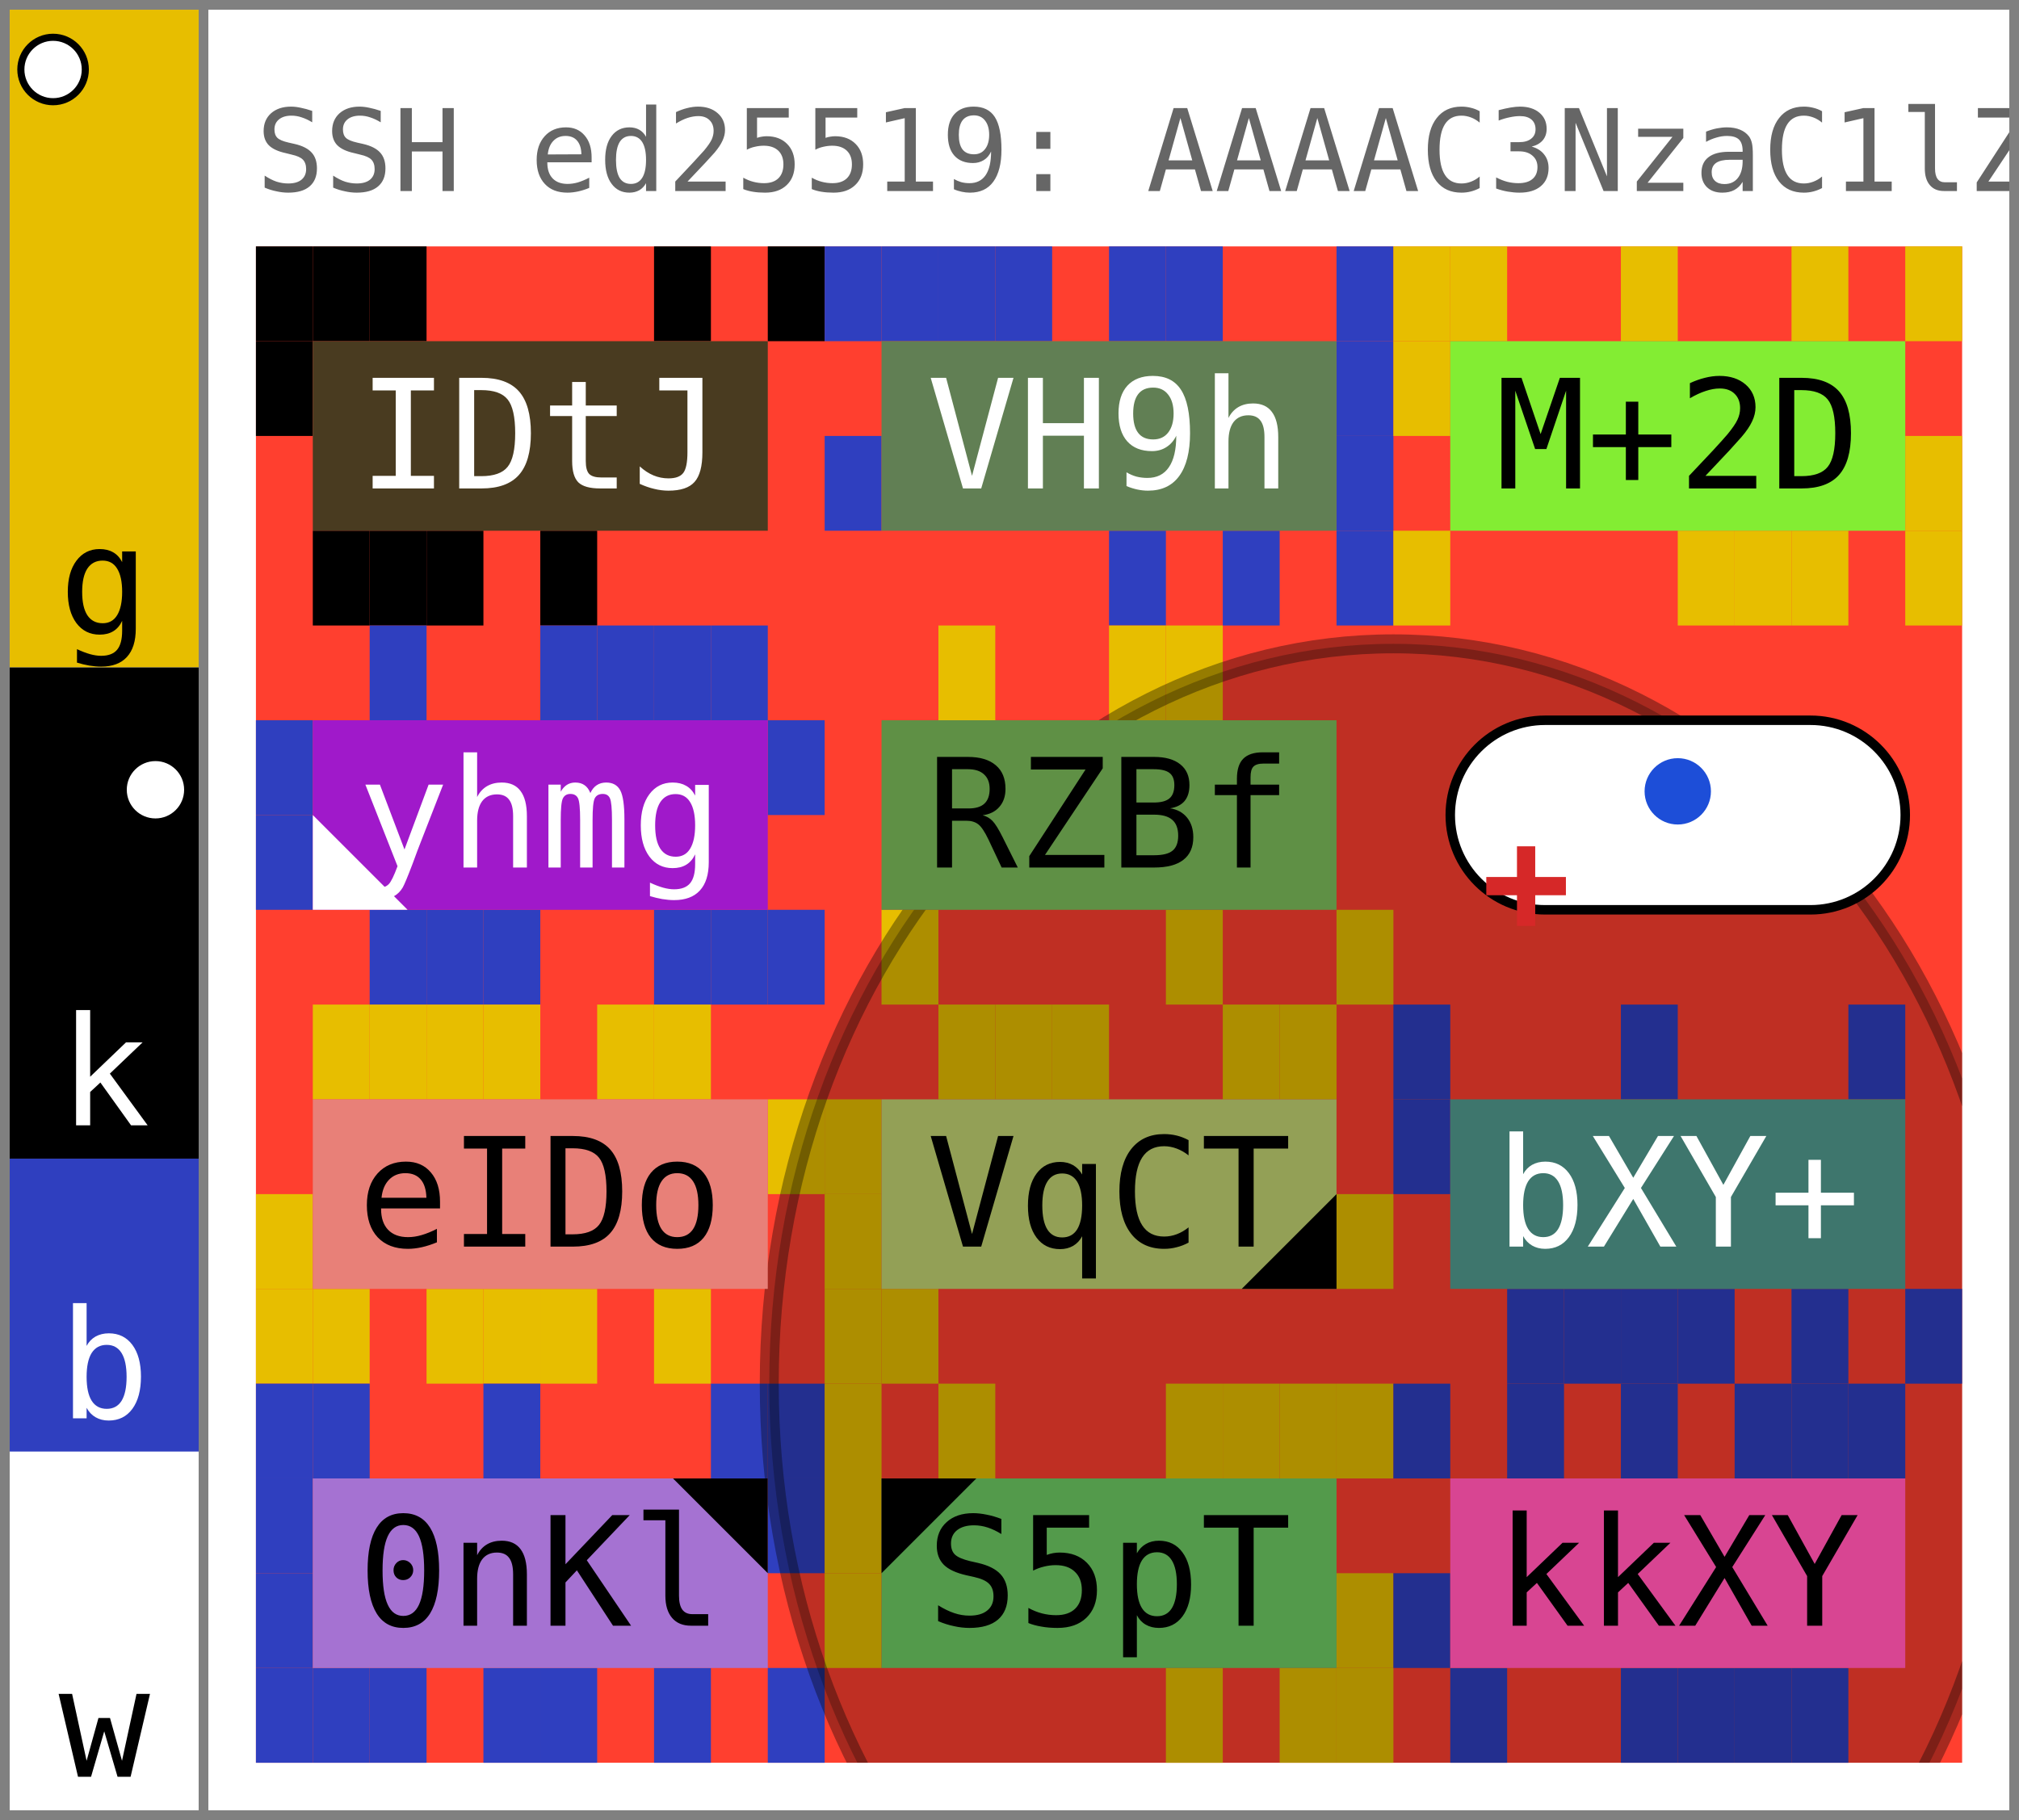
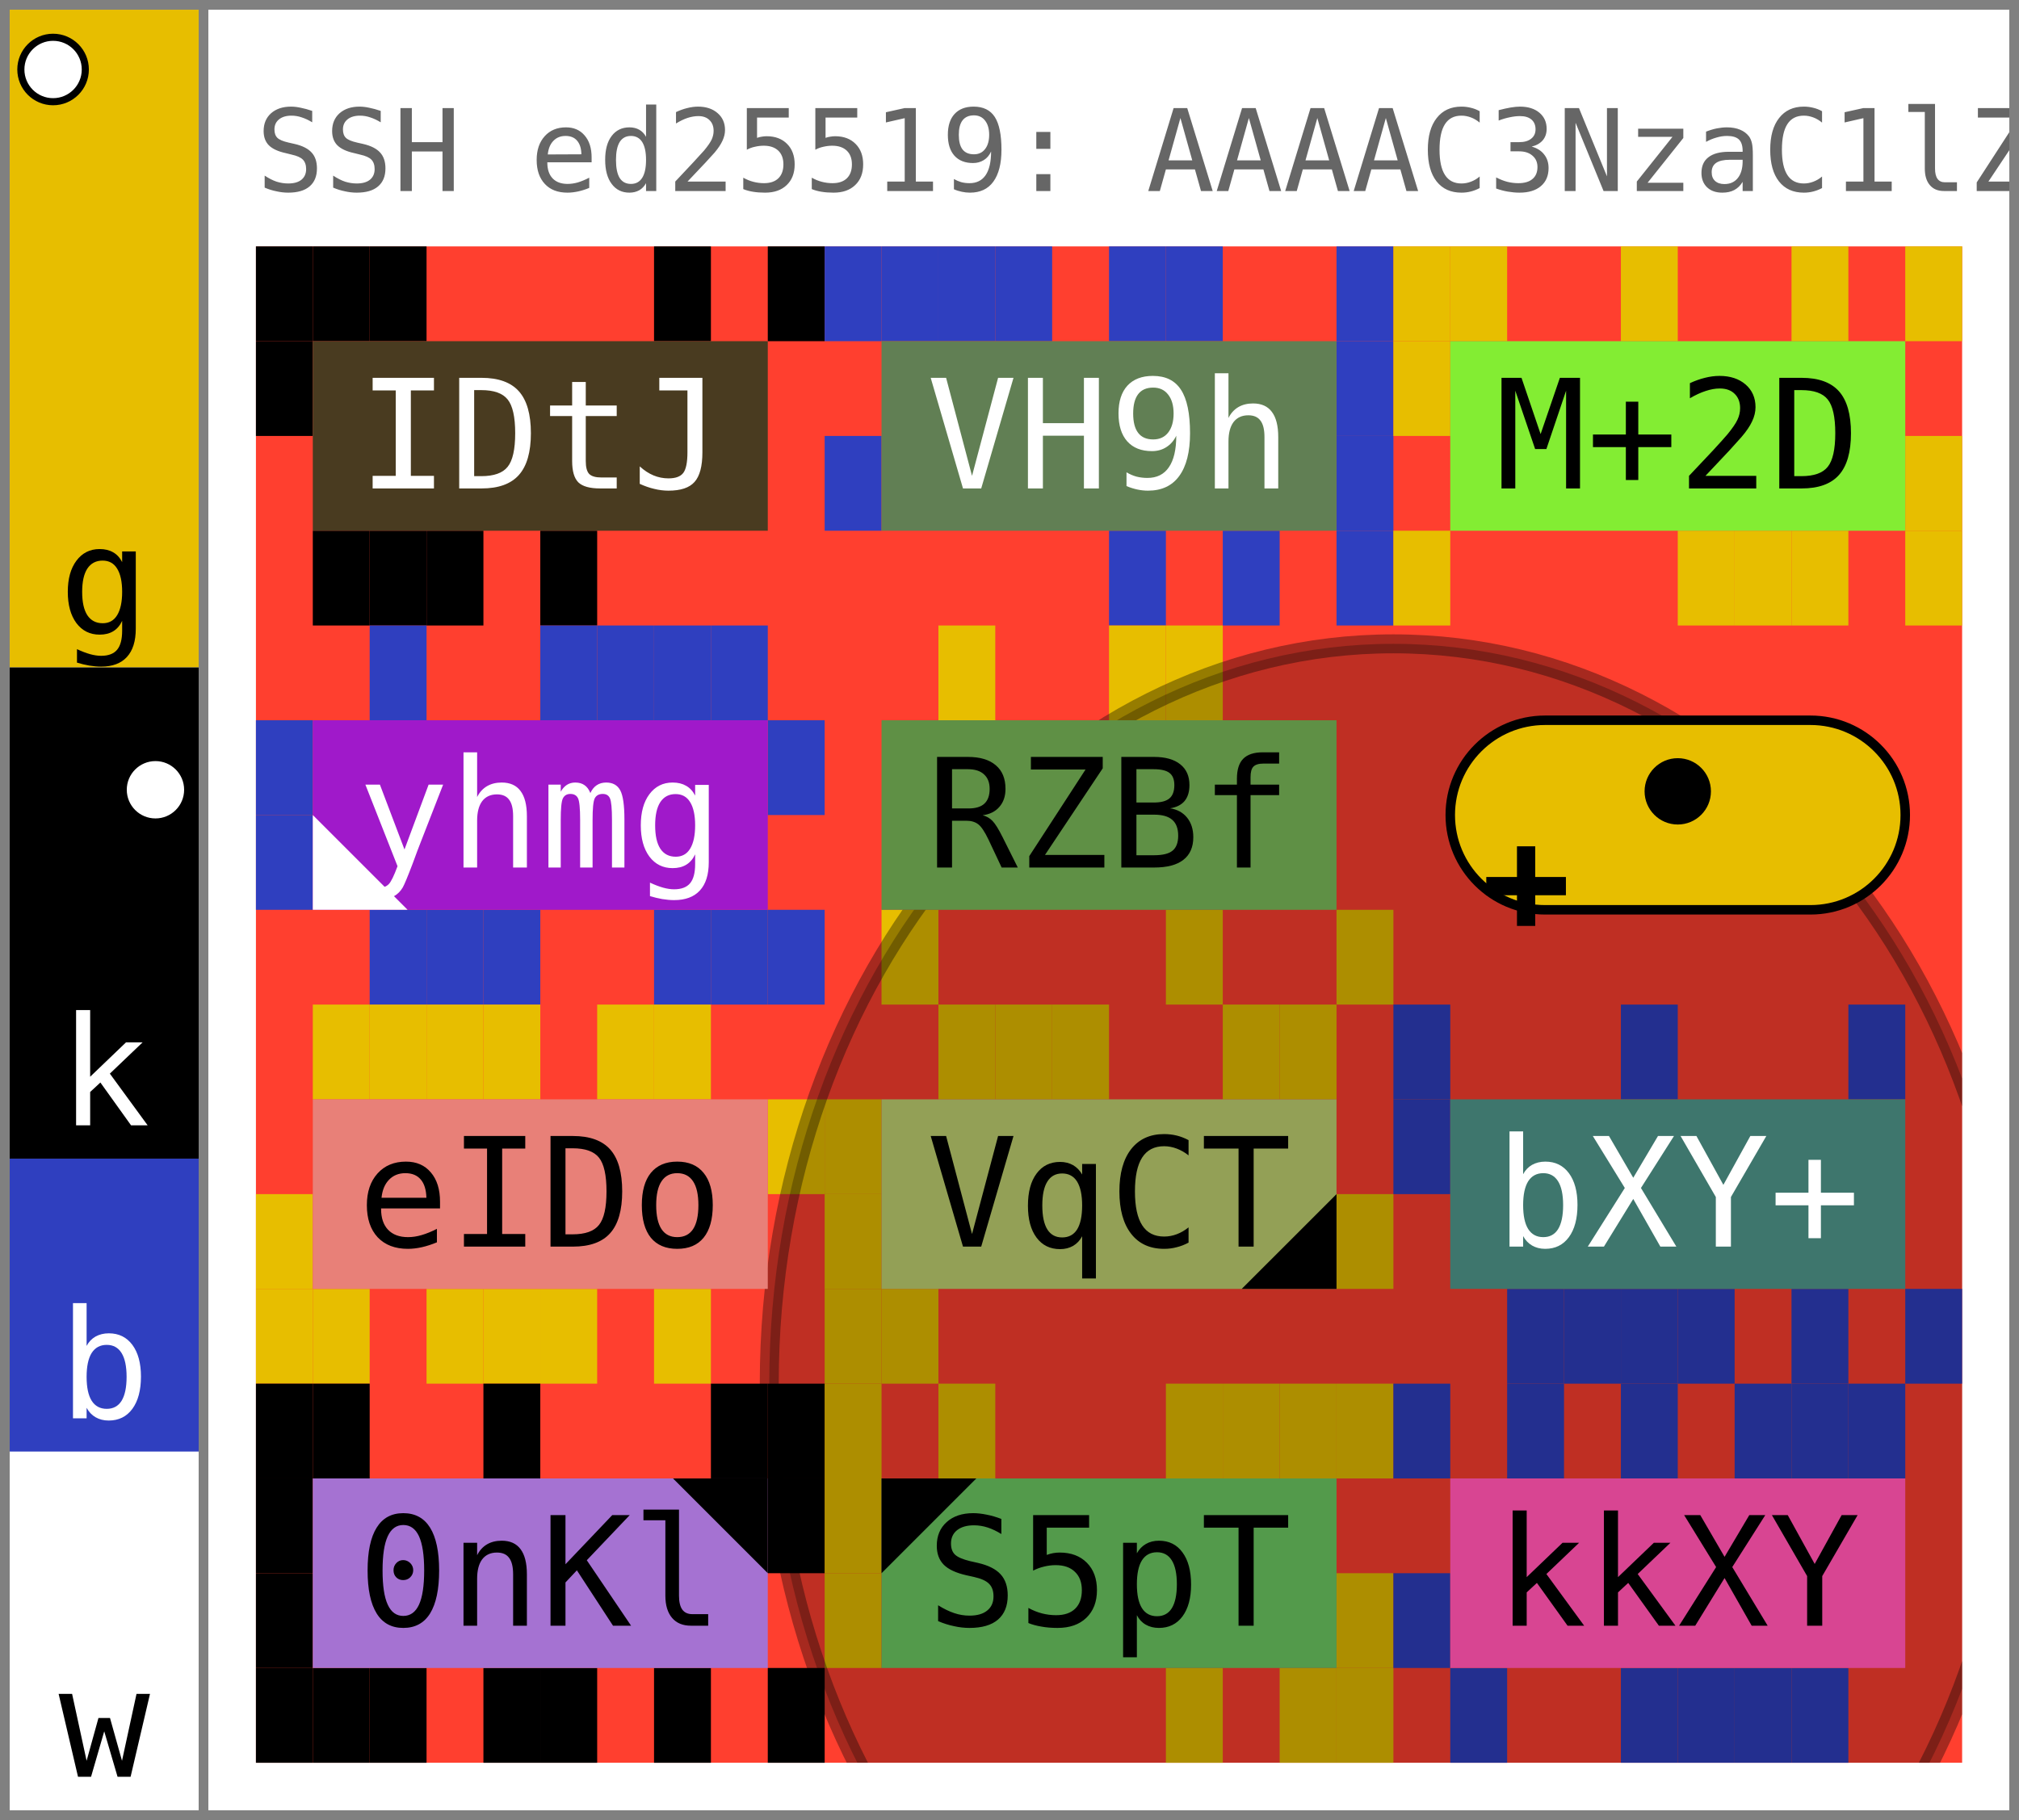
- <svg xmlns="http://www.w3.org/2000/svg" width="213.0" height="192.0" viewBox="0 0 213.0 192.0" data-entviz-version="v9" data-entviz-lib="0.9.2" data-input-bytes="97" data-cols="3" data-rows="4">
+ <svg xmlns="http://www.w3.org/2000/svg" width="213.0" height="192.0" viewBox="0 0 213.0 192.0" data-entviz-version="v10" data-entviz-lib="0.10.0" data-input-bytes="97" data-cols="3" data-rows="4">
  <defs>
    <clipPath id="grid-clip-9d0287415e6fa1da-3x4">
      <rect x="27.0" y="26.0" width="180.0" height="160.0" />
    </clipPath>
  </defs>
  <rect x="0" y="0" width="213.0" height="192.0" fill="#ffffff" />
  <g data-channel="grid">
    <rect x="27.0" y="26.0" width="180.0" height="160.0" fill="#ff3f2f" />
    <g>
      <rect x="27.0" y="26.0" width="6.0" height="10.0" fill="#000000" />
      <rect x="33.0" y="26.0" width="6.0" height="10.0" fill="#000000" />
      <rect x="39.0" y="26.0" width="6.0" height="10.0" fill="#000000" />
      <rect x="69.0" y="26.0" width="6.0" height="10.0" fill="#000000" />
      <rect x="81.0" y="26.0" width="6.0" height="10.0" fill="#000000" />
      <rect x="57.0" y="56.0" width="6.0" height="10.0" fill="#000000" />
      <rect x="45.0" y="56.0" width="6.0" height="10.0" fill="#000000" />
      <rect x="39.0" y="56.0" width="6.0" height="10.0" fill="#000000" />
      <rect x="33.0" y="56.0" width="6.0" height="10.0" fill="#000000" />
      <rect x="27.0" y="36.0" width="6.0" height="10.0" fill="#000000" />
      <rect x="87.0" y="26.0" width="6.0" height="10.0" fill="#2f3fbf" />
      <rect x="93.0" y="26.0" width="6.0" height="10.0" fill="#2f3fbf" />
      <rect x="99.0" y="26.0" width="6.0" height="10.0" fill="#2f3fbf" />
      <rect x="105.0" y="26.0" width="6.0" height="10.0" fill="#2f3fbf" />
      <rect x="117.0" y="26.0" width="6.0" height="10.0" fill="#2f3fbf" />
      <rect x="123.0" y="26.0" width="6.0" height="10.0" fill="#2f3fbf" />
      <rect x="141.0" y="26.0" width="6.0" height="10.0" fill="#2f3fbf" />
      <rect x="141.0" y="36.0" width="6.0" height="10.0" fill="#2f3fbf" />
      <rect x="141.0" y="46.0" width="6.0" height="10.0" fill="#2f3fbf" />
      <rect x="141.0" y="56.0" width="6.0" height="10.0" fill="#2f3fbf" />
      <rect x="129.0" y="56.0" width="6.0" height="10.0" fill="#2f3fbf" />
      <rect x="117.0" y="56.0" width="6.0" height="10.0" fill="#2f3fbf" />
      <rect x="87.0" y="46.0" width="6.0" height="10.0" fill="#2f3fbf" />
      <rect x="147.0" y="26.0" width="6.0" height="10.0" fill="#e7be00" />
      <rect x="153.0" y="26.0" width="6.0" height="10.0" fill="#e7be00" />
      <rect x="171.0" y="26.0" width="6.0" height="10.0" fill="#e7be00" />
      <rect x="189.0" y="26.0" width="6.0" height="10.0" fill="#e7be00" />
      <rect x="201.0" y="26.0" width="6.0" height="10.0" fill="#e7be00" />
      <rect x="201.0" y="46.0" width="6.0" height="10.0" fill="#e7be00" />
      <rect x="201.0" y="56.0" width="6.0" height="10.0" fill="#e7be00" />
      <rect x="189.0" y="56.0" width="6.0" height="10.0" fill="#e7be00" />
      <rect x="183.0" y="56.0" width="6.0" height="10.0" fill="#e7be00" />
      <rect x="177.0" y="56.0" width="6.0" height="10.0" fill="#e7be00" />
      <rect x="147.0" y="56.0" width="6.0" height="10.0" fill="#e7be00" />
      <rect x="147.0" y="36.0" width="6.0" height="10.0" fill="#e7be00" />
      <rect x="39.0" y="66.0" width="6.0" height="10.0" fill="#2f3fbf" />
      <rect x="57.0" y="66.0" width="6.0" height="10.0" fill="#2f3fbf" />
      <rect x="63.0" y="66.0" width="6.0" height="10.0" fill="#2f3fbf" />
      <rect x="69.0" y="66.0" width="6.0" height="10.0" fill="#2f3fbf" />
      <rect x="75.0" y="66.0" width="6.0" height="10.0" fill="#2f3fbf" />
      <rect x="81.0" y="76.0" width="6.0" height="10.0" fill="#2f3fbf" />
      <rect x="81.0" y="96.0" width="6.0" height="10.0" fill="#2f3fbf" />
      <rect x="75.0" y="96.0" width="6.0" height="10.0" fill="#2f3fbf" />
      <rect x="69.0" y="96.0" width="6.0" height="10.0" fill="#2f3fbf" />
      <rect x="51.0" y="96.0" width="6.0" height="10.0" fill="#2f3fbf" />
      <rect x="45.0" y="96.0" width="6.0" height="10.0" fill="#2f3fbf" />
      <rect x="39.0" y="96.0" width="6.0" height="10.0" fill="#2f3fbf" />
      <rect x="27.0" y="86.0" width="6.0" height="10.0" fill="#2f3fbf" />
      <rect x="27.0" y="76.0" width="6.0" height="10.0" fill="#2f3fbf" />
      <rect x="99.0" y="66.0" width="6.0" height="10.0" fill="#e7be00" />
      <rect x="117.0" y="66.0" width="6.0" height="10.0" fill="#e7be00" />
      <rect x="123.0" y="66.0" width="6.0" height="10.0" fill="#e7be00" />
      <rect x="141.0" y="96.0" width="6.0" height="10.0" fill="#e7be00" />
      <rect x="123.0" y="96.0" width="6.0" height="10.0" fill="#e7be00" />
      <rect x="93.0" y="96.0" width="6.0" height="10.0" fill="#e7be00" />
      <rect x="33.0" y="106.0" width="6.0" height="10.0" fill="#e7be00" />
      <rect x="39.0" y="106.0" width="6.0" height="10.0" fill="#e7be00" />
      <rect x="45.0" y="106.0" width="6.0" height="10.0" fill="#e7be00" />
      <rect x="51.0" y="106.0" width="6.0" height="10.0" fill="#e7be00" />
      <rect x="63.0" y="106.0" width="6.0" height="10.0" fill="#e7be00" />
      <rect x="69.0" y="106.0" width="6.0" height="10.0" fill="#e7be00" />
      <rect x="81.0" y="116.0" width="6.0" height="10.0" fill="#e7be00" />
      <rect x="69.0" y="136.0" width="6.0" height="10.0" fill="#e7be00" />
      <rect x="57.0" y="136.0" width="6.0" height="10.0" fill="#e7be00" />
      <rect x="51.0" y="136.0" width="6.0" height="10.0" fill="#e7be00" />
      <rect x="45.0" y="136.0" width="6.0" height="10.0" fill="#e7be00" />
      <rect x="33.0" y="136.0" width="6.0" height="10.0" fill="#e7be00" />
      <rect x="27.0" y="136.0" width="6.0" height="10.0" fill="#e7be00" />
      <rect x="27.0" y="126.0" width="6.0" height="10.0" fill="#e7be00" />
      <rect x="99.0" y="106.0" width="6.0" height="10.0" fill="#e7be00" />
      <rect x="105.0" y="106.0" width="6.0" height="10.0" fill="#e7be00" />
      <rect x="111.0" y="106.0" width="6.0" height="10.0" fill="#e7be00" />
      <rect x="129.0" y="106.0" width="6.0" height="10.0" fill="#e7be00" />
      <rect x="135.0" y="106.0" width="6.0" height="10.0" fill="#e7be00" />
      <rect x="141.0" y="126.0" width="6.0" height="10.0" fill="#e7be00" />
      <rect x="93.0" y="136.0" width="6.0" height="10.0" fill="#e7be00" />
      <rect x="87.0" y="136.0" width="6.0" height="10.0" fill="#e7be00" />
      <rect x="87.0" y="126.0" width="6.0" height="10.0" fill="#e7be00" />
      <rect x="87.0" y="116.0" width="6.0" height="10.0" fill="#e7be00" />
      <rect x="147.0" y="106.0" width="6.0" height="10.0" fill="#2f3fbf" />
      <rect x="171.0" y="106.0" width="6.0" height="10.0" fill="#2f3fbf" />
      <rect x="195.0" y="106.0" width="6.0" height="10.0" fill="#2f3fbf" />
      <rect x="201.0" y="136.0" width="6.0" height="10.0" fill="#2f3fbf" />
      <rect x="189.0" y="136.0" width="6.0" height="10.0" fill="#2f3fbf" />
      <rect x="177.0" y="136.0" width="6.0" height="10.0" fill="#2f3fbf" />
      <rect x="171.0" y="136.0" width="6.0" height="10.0" fill="#2f3fbf" />
      <rect x="165.0" y="136.0" width="6.0" height="10.0" fill="#2f3fbf" />
      <rect x="159.0" y="136.0" width="6.0" height="10.0" fill="#2f3fbf" />
      <rect x="147.0" y="116.0" width="6.0" height="10.0" fill="#2f3fbf" />
-       <rect x="27.0" y="146.0" width="6.0" height="10.0" fill="#2f3fbf" />
-       <rect x="33.0" y="146.0" width="6.0" height="10.0" fill="#2f3fbf" />
-       <rect x="51.0" y="146.0" width="6.0" height="10.0" fill="#2f3fbf" />
-       <rect x="75.0" y="146.0" width="6.0" height="10.0" fill="#2f3fbf" />
-       <rect x="81.0" y="146.0" width="6.0" height="10.0" fill="#2f3fbf" />
-       <rect x="81.0" y="156.0" width="6.0" height="10.0" fill="#2f3fbf" />
-       <rect x="81.0" y="176.0" width="6.0" height="10.0" fill="#2f3fbf" />
-       <rect x="69.0" y="176.0" width="6.0" height="10.0" fill="#2f3fbf" />
-       <rect x="57.0" y="176.0" width="6.0" height="10.0" fill="#2f3fbf" />
-       <rect x="51.0" y="176.0" width="6.0" height="10.0" fill="#2f3fbf" />
-       <rect x="39.0" y="176.0" width="6.0" height="10.0" fill="#2f3fbf" />
-       <rect x="33.0" y="176.0" width="6.0" height="10.0" fill="#2f3fbf" />
-       <rect x="27.0" y="176.0" width="6.0" height="10.0" fill="#2f3fbf" />
-       <rect x="27.0" y="166.0" width="6.0" height="10.0" fill="#2f3fbf" />
-       <rect x="27.0" y="156.0" width="6.0" height="10.0" fill="#2f3fbf" />
+       <rect x="27.0" y="146.0" width="6.0" height="10.0" fill="#000000" />
+       <rect x="33.0" y="146.0" width="6.0" height="10.0" fill="#000000" />
+       <rect x="51.0" y="146.0" width="6.0" height="10.0" fill="#000000" />
+       <rect x="75.0" y="146.0" width="6.0" height="10.0" fill="#000000" />
+       <rect x="81.0" y="146.0" width="6.0" height="10.0" fill="#000000" />
+       <rect x="81.0" y="156.0" width="6.0" height="10.0" fill="#000000" />
+       <rect x="81.0" y="176.0" width="6.0" height="10.0" fill="#000000" />
+       <rect x="69.0" y="176.0" width="6.0" height="10.0" fill="#000000" />
+       <rect x="57.0" y="176.0" width="6.0" height="10.0" fill="#000000" />
+       <rect x="51.0" y="176.0" width="6.0" height="10.0" fill="#000000" />
+       <rect x="39.0" y="176.0" width="6.0" height="10.0" fill="#000000" />
+       <rect x="33.0" y="176.0" width="6.0" height="10.0" fill="#000000" />
+       <rect x="27.0" y="176.0" width="6.0" height="10.0" fill="#000000" />
+       <rect x="27.0" y="166.0" width="6.0" height="10.0" fill="#000000" />
+       <rect x="27.0" y="156.0" width="6.0" height="10.0" fill="#000000" />
      <rect x="87.0" y="146.0" width="6.0" height="10.0" fill="#e7be00" />
      <rect x="99.0" y="146.0" width="6.0" height="10.0" fill="#e7be00" />
      <rect x="123.0" y="146.0" width="6.0" height="10.0" fill="#e7be00" />
      <rect x="129.0" y="146.0" width="6.0" height="10.0" fill="#e7be00" />
      <rect x="135.0" y="146.0" width="6.0" height="10.0" fill="#e7be00" />
      <rect x="141.0" y="146.0" width="6.0" height="10.0" fill="#e7be00" />
      <rect x="141.0" y="166.0" width="6.0" height="10.0" fill="#e7be00" />
      <rect x="141.0" y="176.0" width="6.0" height="10.0" fill="#e7be00" />
      <rect x="135.0" y="176.0" width="6.0" height="10.0" fill="#e7be00" />
      <rect x="123.0" y="176.0" width="6.0" height="10.0" fill="#e7be00" />
      <rect x="87.0" y="166.0" width="6.0" height="10.0" fill="#e7be00" />
      <rect x="87.0" y="156.0" width="6.0" height="10.0" fill="#e7be00" />
      <rect x="147.0" y="146.0" width="6.0" height="10.0" fill="#2f3fbf" />
      <rect x="159.0" y="146.0" width="6.0" height="10.0" fill="#2f3fbf" />
      <rect x="171.0" y="146.0" width="6.0" height="10.0" fill="#2f3fbf" />
      <rect x="183.0" y="146.0" width="6.0" height="10.0" fill="#2f3fbf" />
      <rect x="189.0" y="146.0" width="6.0" height="10.0" fill="#2f3fbf" />
      <rect x="195.0" y="146.0" width="6.0" height="10.0" fill="#2f3fbf" />
      <rect x="189.0" y="176.0" width="6.0" height="10.0" fill="#2f3fbf" />
      <rect x="183.0" y="176.0" width="6.0" height="10.0" fill="#2f3fbf" />
      <rect x="177.0" y="176.0" width="6.0" height="10.0" fill="#2f3fbf" />
      <rect x="171.0" y="176.0" width="6.0" height="10.0" fill="#2f3fbf" />
      <rect x="153.0" y="176.0" width="6.0" height="10.0" fill="#2f3fbf" />
      <rect x="147.0" y="166.0" width="6.0" height="10.0" fill="#2f3fbf" />
    </g>
    <g clip-path="url(#grid-clip-9d0287415e6fa1da-3x4)" data-channel="ellipse" data-ellipse-anchor-x="147.0" data-ellipse-anchor-y="146.0" data-ellipse-rx="65.84578346409131" data-ellipse-ry="78.06458864299483" data-ellipse-rotation-deg="0.0">
      <ellipse cx="147.0" cy="146.0" rx="65.846" ry="78.065" transform="rotate(0.0 147.0 146.0)" fill="#000000" stroke="#000000" fill-opacity="0.25" stroke-opacity="0.35" stroke-width="2.0" />
    </g>
    <g>
      <g data-channel="cell" data-cell-index="0" data-cell-row="0" data-cell-col="0">
        <rect x="33.0" y="36.0" width="48.0" height="20.0" fill="#493b20" />
        <text x="57.0" y="46.0" fill="#ffffff" style="font-family: &quot;JetBrains Mono&quot;, &quot;Menlo&quot;, &quot;Consolas&quot;, &quot;DejaVu Sans Mono&quot;, &quot;Liberation Mono&quot;, &quot;Roboto Mono&quot;, &quot;Noto Sans Mono&quot;, monospace; font-size: 16.0px;" text-anchor="middle" dominant-baseline="central">IDtJ</text>
      </g>
      <g data-channel="cell" data-cell-index="1" data-cell-row="0" data-cell-col="1">
        <rect x="93.0" y="36.0" width="48.0" height="20.0" fill="#617f54" />
        <text x="117.0" y="46.0" fill="#ffffff" style="font-family: &quot;JetBrains Mono&quot;, &quot;Menlo&quot;, &quot;Consolas&quot;, &quot;DejaVu Sans Mono&quot;, &quot;Liberation Mono&quot;, &quot;Roboto Mono&quot;, &quot;Noto Sans Mono&quot;, monospace; font-size: 16.0px;" text-anchor="middle" dominant-baseline="central">VH9h</text>
      </g>
      <g data-channel="cell" data-cell-index="2" data-cell-row="0" data-cell-col="2">
        <rect x="153.0" y="36.0" width="48.0" height="20.0" fill="#83ed33" />
        <text x="177.0" y="46.0" fill="#000000" style="font-family: &quot;JetBrains Mono&quot;, &quot;Menlo&quot;, &quot;Consolas&quot;, &quot;DejaVu Sans Mono&quot;, &quot;Liberation Mono&quot;, &quot;Roboto Mono&quot;, &quot;Noto Sans Mono&quot;, monospace; font-size: 16.0px;" text-anchor="middle" dominant-baseline="central">M+2D</text>
      </g>
      <g data-channel="cell" data-cell-index="3" data-cell-row="1" data-cell-col="0" data-cell-quartile="4">
        <rect x="33.0" y="76.0" width="48.0" height="20.0" fill="#a019ca" />
        <text x="57.0" y="86.0" fill="#ffffff" style="font-family: &quot;JetBrains Mono&quot;, &quot;Menlo&quot;, &quot;Consolas&quot;, &quot;DejaVu Sans Mono&quot;, &quot;Liberation Mono&quot;, &quot;Roboto Mono&quot;, &quot;Noto Sans Mono&quot;, monospace; font-size: 16.0px;" text-anchor="middle" dominant-baseline="central">yhmg</text>
        <polygon points="33.0,96.0 33.0,86.0 43.0,96.0" fill="#ffffff" />
      </g>
      <g data-channel="cell" data-cell-index="4" data-cell-row="1" data-cell-col="1">
        <rect x="93.0" y="76.0" width="48.0" height="20.0" fill="#5f9045" />
        <text x="117.0" y="86.0" fill="#000000" style="font-family: &quot;JetBrains Mono&quot;, &quot;Menlo&quot;, &quot;Consolas&quot;, &quot;DejaVu Sans Mono&quot;, &quot;Liberation Mono&quot;, &quot;Roboto Mono&quot;, &quot;Noto Sans Mono&quot;, monospace; font-size: 16.0px;" text-anchor="middle" dominant-baseline="central">RZBf</text>
      </g>
      <g data-channel="cell" data-cell-index="5" data-cell-row="1" data-cell-col="2" data-cell-blank="true" data-cell-blank-map="true">
-         <rect x="153.0" y="76.0" width="48.0" height="20.0" rx="10.0" ry="10.0" fill="#ffffff" stroke="#000000" stroke-width="1" />
-         <circle cx="177.0" cy="83.5" r="3.5" fill="#1d4ed8" data-blank-map-min="1,1" />
-         <path d="M 156.8,93.5 H 165.2 M 161.0,89.3 V 97.7" fill="none" stroke="#d62828" stroke-width="1.925" stroke-linecap="butt" data-blank-map-max="3,0" />
+         <rect x="153.0" y="76.0" width="48.0" height="20.0" rx="10.0" ry="10.0" fill="#e7be00" stroke="#000000" stroke-width="1" />
+         <circle cx="177.0" cy="83.5" r="3.5" fill="#000000" data-blank-map-min="1,1" />
+         <path d="M 156.8,93.5 H 165.2 M 161.0,89.3 V 97.7" fill="none" stroke="#000000" stroke-width="1.925" stroke-linecap="butt" data-blank-map-max="3,0" />
      </g>
      <g data-channel="cell" data-cell-index="6" data-cell-row="2" data-cell-col="0">
        <rect x="33.0" y="116.0" width="48.0" height="20.0" fill="#e88078" />
        <text x="57.0" y="126.0" fill="#000000" style="font-family: &quot;JetBrains Mono&quot;, &quot;Menlo&quot;, &quot;Consolas&quot;, &quot;DejaVu Sans Mono&quot;, &quot;Liberation Mono&quot;, &quot;Roboto Mono&quot;, &quot;Noto Sans Mono&quot;, monospace; font-size: 16.0px;" text-anchor="middle" dominant-baseline="central">eIDo</text>
      </g>
      <g data-channel="cell" data-cell-index="7" data-cell-row="2" data-cell-col="1" data-cell-quartile="3">
        <rect x="93.0" y="116.0" width="48.0" height="20.0" fill="#93a056" />
        <text x="117.0" y="126.0" fill="#000000" style="font-family: &quot;JetBrains Mono&quot;, &quot;Menlo&quot;, &quot;Consolas&quot;, &quot;DejaVu Sans Mono&quot;, &quot;Liberation Mono&quot;, &quot;Roboto Mono&quot;, &quot;Noto Sans Mono&quot;, monospace; font-size: 16.0px;" text-anchor="middle" dominant-baseline="central">VqCT</text>
        <polygon points="141.0,136.0 141.0,126.0 131.0,136.0" fill="#000000" />
      </g>
      <g data-channel="cell" data-cell-index="8" data-cell-row="2" data-cell-col="2">
        <rect x="153.0" y="116.0" width="48.0" height="20.0" fill="#3e766d" />
        <text x="177.0" y="126.0" fill="#ffffff" style="font-family: &quot;JetBrains Mono&quot;, &quot;Menlo&quot;, &quot;Consolas&quot;, &quot;DejaVu Sans Mono&quot;, &quot;Liberation Mono&quot;, &quot;Roboto Mono&quot;, &quot;Noto Sans Mono&quot;, monospace; font-size: 16.0px;" text-anchor="middle" dominant-baseline="central">bXY+</text>
      </g>
      <g data-channel="cell" data-cell-index="9" data-cell-row="3" data-cell-col="0" data-cell-quartile="2">
        <rect x="33.0" y="156.0" width="48.0" height="20.0" fill="#a572d2" />
        <text x="57.0" y="166.0" fill="#000000" style="font-family: &quot;JetBrains Mono&quot;, &quot;Menlo&quot;, &quot;Consolas&quot;, &quot;DejaVu Sans Mono&quot;, &quot;Liberation Mono&quot;, &quot;Roboto Mono&quot;, &quot;Noto Sans Mono&quot;, monospace; font-size: 16.0px;" text-anchor="middle" dominant-baseline="central">0nKl</text>
        <polygon points="81.0,156.0 71.0,156.0 81.0,166.0" fill="#000000" />
      </g>
      <g data-channel="cell" data-cell-index="10" data-cell-row="3" data-cell-col="1" data-cell-quartile="1">
        <rect x="93.0" y="156.0" width="48.0" height="20.0" fill="#539a4b" />
        <text x="117.0" y="166.0" fill="#000000" style="font-family: &quot;JetBrains Mono&quot;, &quot;Menlo&quot;, &quot;Consolas&quot;, &quot;DejaVu Sans Mono&quot;, &quot;Liberation Mono&quot;, &quot;Roboto Mono&quot;, &quot;Noto Sans Mono&quot;, monospace; font-size: 16.0px;" text-anchor="middle" dominant-baseline="central">S5pT</text>
        <polygon points="93.0,156.0 103.0,156.0 93.0,166.0" fill="#000000" />
      </g>
      <g data-channel="cell" data-cell-index="11" data-cell-row="3" data-cell-col="2">
        <rect x="153.0" y="156.0" width="48.0" height="20.0" fill="#d84592" />
        <text x="177.0" y="166.0" fill="#000000" style="font-family: &quot;JetBrains Mono&quot;, &quot;Menlo&quot;, &quot;Consolas&quot;, &quot;DejaVu Sans Mono&quot;, &quot;Liberation Mono&quot;, &quot;Roboto Mono&quot;, &quot;Noto Sans Mono&quot;, monospace; font-size: 16.0px;" text-anchor="middle" dominant-baseline="central">kkXY</text>
      </g>
    </g>
  </g>
  <g data-channel="color-bar" data-bar-slots="15" data-bar-marker-left="0" data-bar-marker-right="6">
    <g data-color-bar-rank="0" data-color-bar-band="G">
      <rect x="1" y="1" width="20.0" height="69.422" fill="#e7be00" />
      <text x="11.0" y="66.902" fill="#000000" style="font-family: &quot;JetBrains Mono&quot;, &quot;Menlo&quot;, &quot;Consolas&quot;, &quot;DejaVu Sans Mono&quot;, &quot;Liberation Mono&quot;, &quot;Roboto Mono&quot;, &quot;Noto Sans Mono&quot;, monospace; font-size: 16.0px;" text-anchor="middle" data-color-bar-letter="true">g</text>
    </g>
    <g data-color-bar-rank="1" data-color-bar-band="K">
      <rect x="1" y="70.422" width="20.0" height="51.837" fill="#000000" />
      <text x="11.0" y="118.739" fill="#ffffff" style="font-family: &quot;JetBrains Mono&quot;, &quot;Menlo&quot;, &quot;Consolas&quot;, &quot;DejaVu Sans Mono&quot;, &quot;Liberation Mono&quot;, &quot;Roboto Mono&quot;, &quot;Noto Sans Mono&quot;, monospace; font-size: 16.0px;" text-anchor="middle" data-color-bar-letter="true">k</text>
    </g>
    <g data-color-bar-rank="2" data-color-bar-band="B">
      <rect x="1" y="122.259" width="20.0" height="30.915" fill="#2f3fbf" />
      <text x="11.0" y="149.655" fill="#ffffff" style="font-family: &quot;JetBrains Mono&quot;, &quot;Menlo&quot;, &quot;Consolas&quot;, &quot;DejaVu Sans Mono&quot;, &quot;Liberation Mono&quot;, &quot;Roboto Mono&quot;, &quot;Noto Sans Mono&quot;, monospace; font-size: 16.0px;" text-anchor="middle" data-color-bar-letter="true">b</text>
    </g>
    <g data-color-bar-rank="3" data-color-bar-band="W">
      <rect x="1" y="153.175" width="20.0" height="37.825" fill="#ffffff" />
      <text x="11.0" y="187.48" fill="#000000" style="font-family: &quot;JetBrains Mono&quot;, &quot;Menlo&quot;, &quot;Consolas&quot;, &quot;DejaVu Sans Mono&quot;, &quot;Liberation Mono&quot;, &quot;Roboto Mono&quot;, &quot;Noto Sans Mono&quot;, monospace; font-size: 16.0px;" text-anchor="middle" data-color-bar-letter="true">w</text>
    </g>
    <circle cx="5.6" cy="7.333" r="3.4" fill="#ffffff" stroke="#000000" stroke-width="0.75" data-bar-marker="left" />
    <circle cx="16.4" cy="83.333" r="3.4" fill="#ffffff" stroke="#000000" stroke-width="0.75" data-bar-marker="right" />
  </g>
  <g data-channel="label-top">
    <text x="27.0" y="16.0" fill="#666666" style="font-family: &quot;JetBrains Mono&quot;, &quot;Menlo&quot;, &quot;Consolas&quot;, &quot;DejaVu Sans Mono&quot;, &quot;Liberation Mono&quot;, &quot;Roboto Mono&quot;, &quot;Noto Sans Mono&quot;, monospace; font-size: 12.0px;" dominant-baseline="central">SSH ed25519: AAAAC3NzaC1lZDI1NTE5AAAA...</text>
  </g>
  <line x1="0" y1="0.5" x2="213.0" y2="0.5" stroke="#808080" stroke-width="1" shape-rendering="crispEdges" />
  <line x1="212.5" y1="0" x2="212.5" y2="192.0" stroke="#808080" stroke-width="1" shape-rendering="crispEdges" />
  <line x1="0" y1="191.5" x2="213.0" y2="191.5" stroke="#808080" stroke-width="1" shape-rendering="crispEdges" />
  <line x1="0.5" y1="0" x2="0.5" y2="192.0" stroke="#808080" stroke-width="1" shape-rendering="crispEdges" />
  <line x1="21.5" y1="0" x2="21.5" y2="192.0" stroke="#808080" stroke-width="1" shape-rendering="crispEdges" />
</svg>
